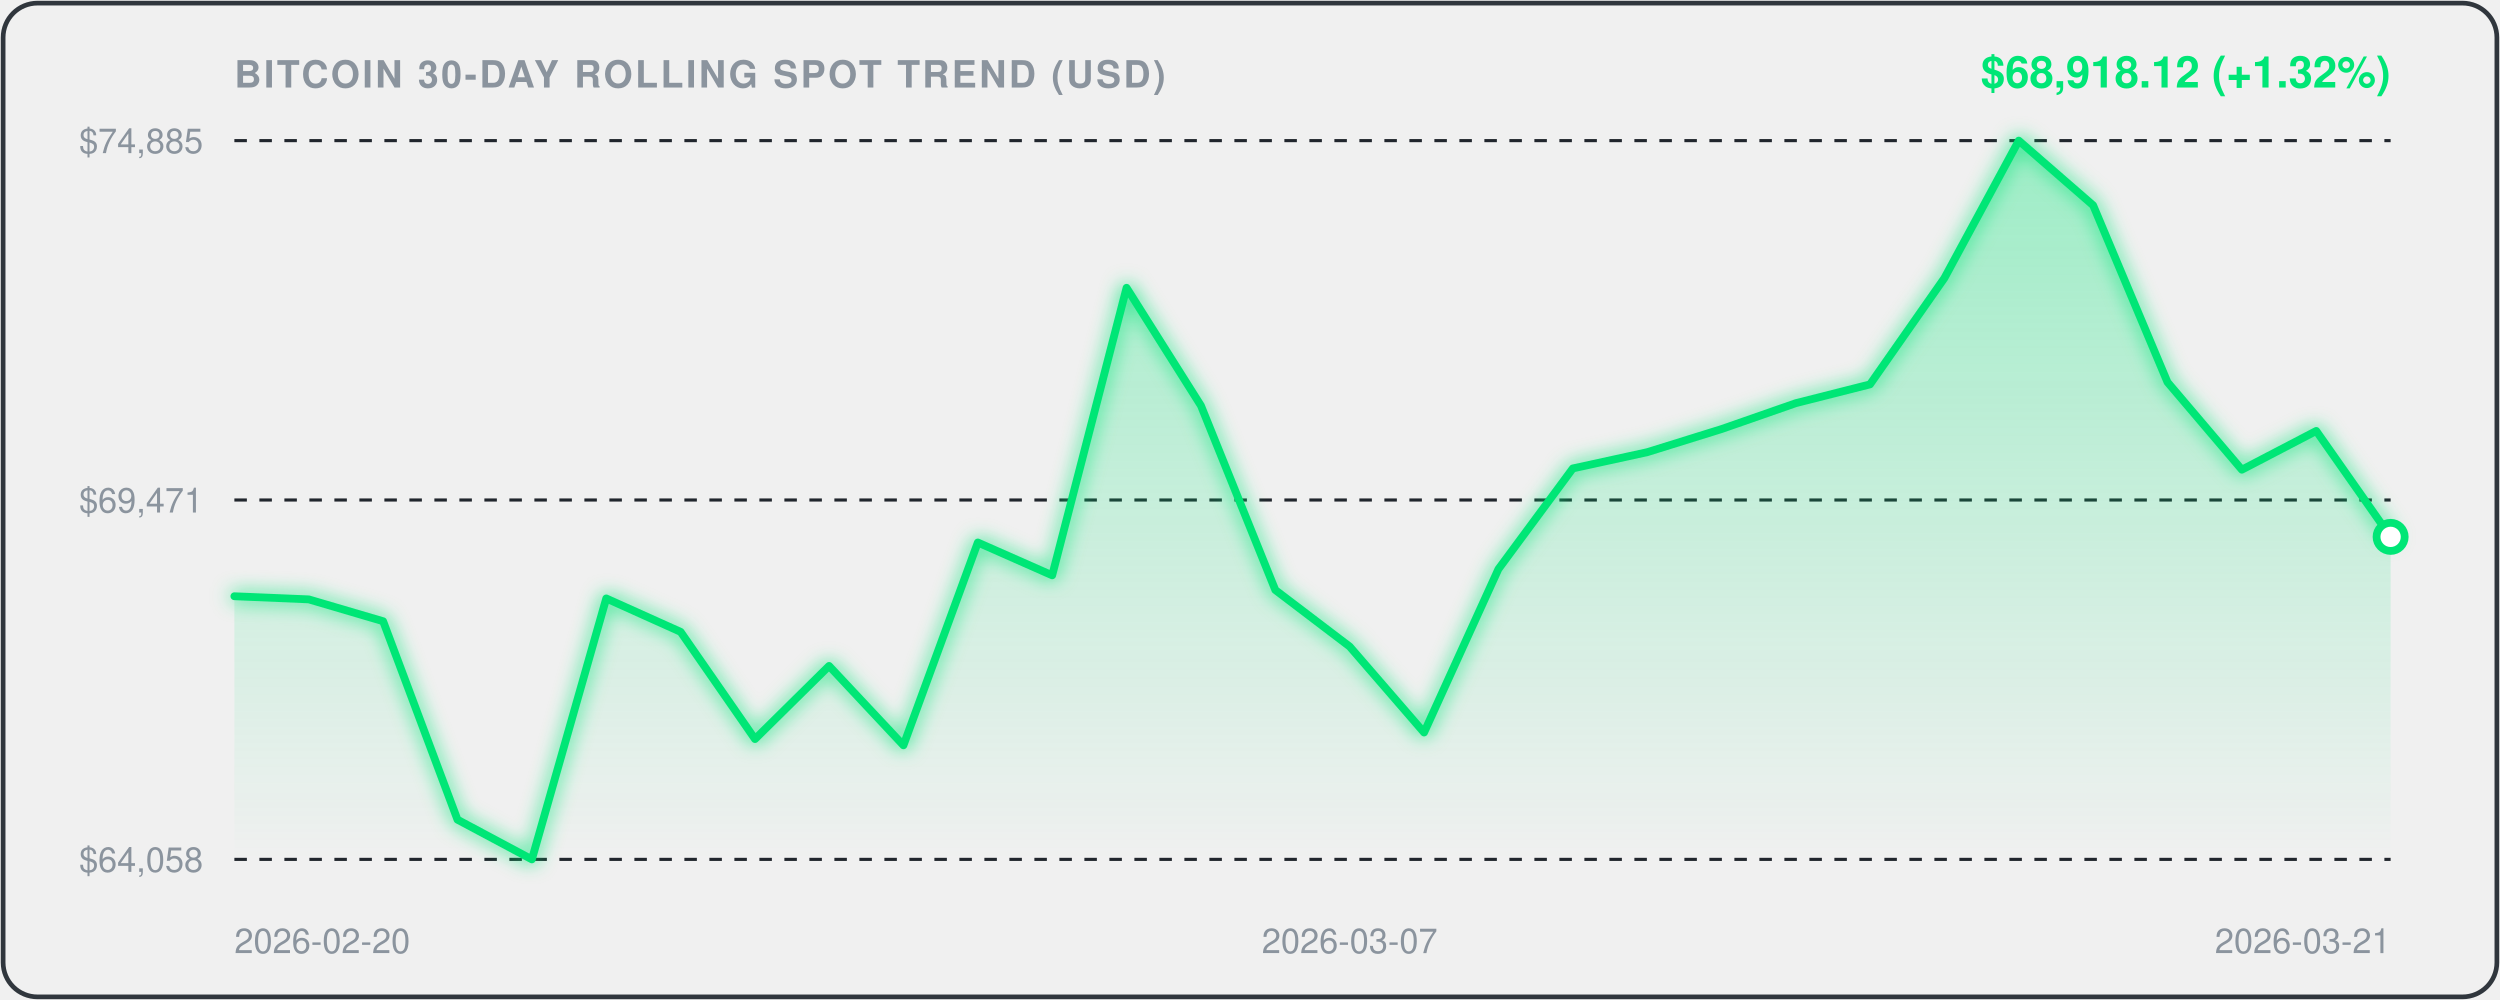
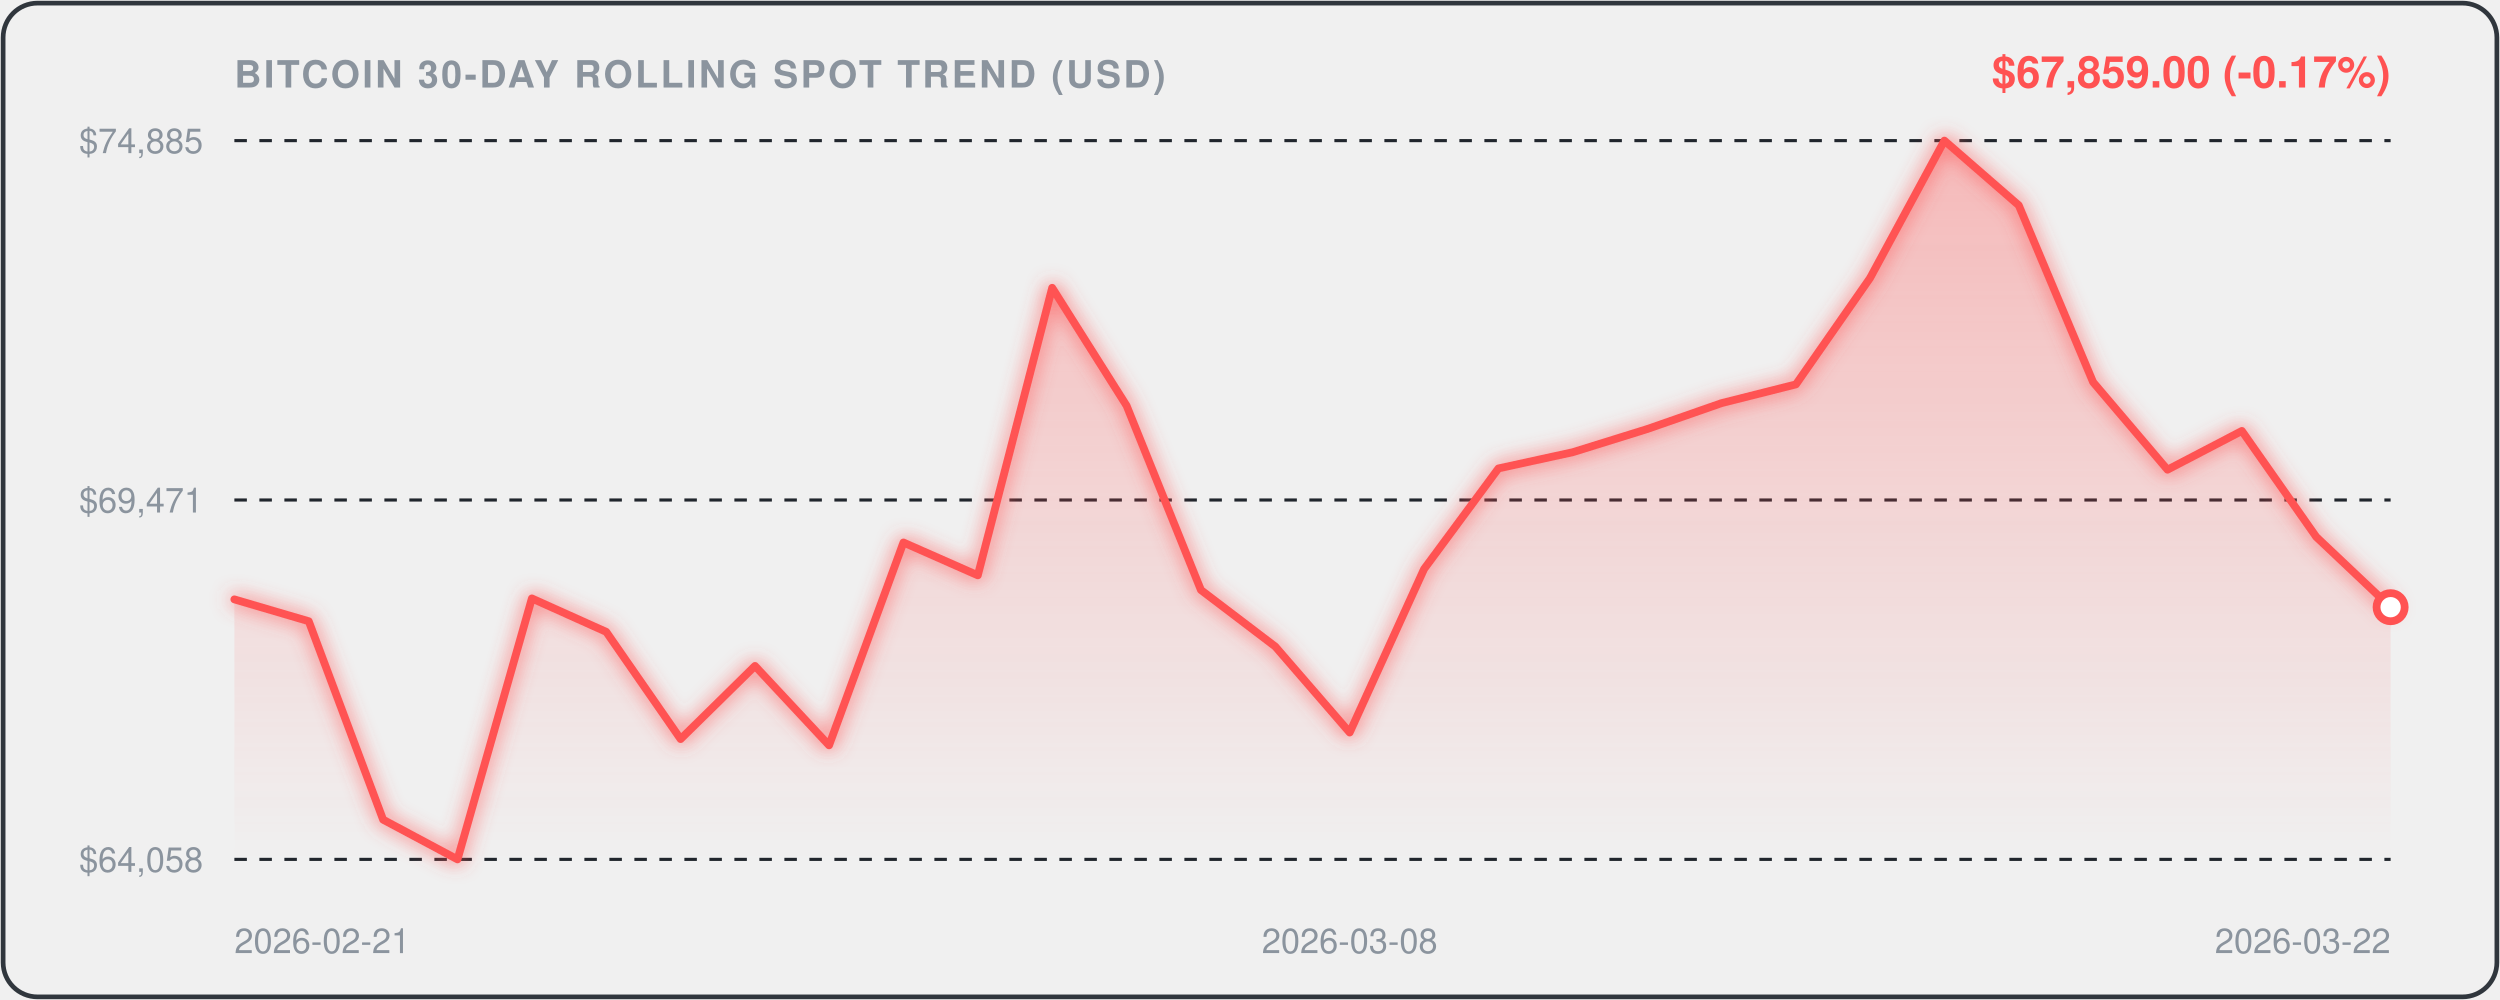
<svg xmlns="http://www.w3.org/2000/svg" viewBox="0 0 800 320" width="100%" height="100%" style="background:#0d1117;border-radius:12px;font-family:-apple-system,BlinkMacSystemFont,'Segoe UI',Helvetica,Arial,sans-serif;">
  <defs>
    <linearGradient id="areaGrad" x1="0" y1="0" x2="0" y2="1">
-       <stop offset="0%" stop-color="rgba(0, 230, 118, 0.35)" />
-       <stop offset="100%" stop-color="rgba(0, 230, 118, 0.0)" />
+       <stop offset="0%" stop-color="rgba(255, 82, 82, 0.35)" />
+       <stop offset="100%" stop-color="rgba(255, 82, 82, 0.0)" />
    </linearGradient>
    <filter id="glow" x="-20%" y="-20%" width="140%" height="140%">
      <feGaussianBlur stdDeviation="3" result="blur" />
      <feComposite in="SourceGraphic" in2="blur" operator="over" />
    </filter>
  </defs>
  <rect x="1" y="1" width="798" height="318" rx="11" fill="none" stroke="#30363d" stroke-width="1.5" />
  <text x="75" y="28" fill="#8b949e" font-size="12" font-weight="600" letter-spacing="0.8">BITCOIN 30-DAY ROLLING SPOT TREND (USD)</text>
-   <text x="765" y="28" text-anchor="end" fill="#00E676" font-size="14" font-weight="700">$68,918.12 (+1.32%)</text>
+   <text x="765" y="28" text-anchor="end" fill="#FF5252" font-size="14" font-weight="700">$67,859.00 (-0.17%)</text>
  <line x1="75" y1="45" x2="765" y2="45" stroke="#21262d" stroke-width="1" stroke-dasharray="4,4" />
  <text x="65" y="49" text-anchor="end" fill="#8b949e" font-size="11">$74,885</text>
  <line x1="75" y1="160.0" x2="765" y2="160.0" stroke="#21262d" stroke-width="1" stroke-dasharray="4,4" />
  <text x="65" y="164.0" text-anchor="end" fill="#8b949e" font-size="11">$69,471</text>
  <line x1="75" y1="275" x2="765" y2="275" stroke="#21262d" stroke-width="1" stroke-dasharray="4,4" />
  <text x="65" y="279" text-anchor="end" fill="#8b949e" font-size="11">$64,058</text>
-   <path d="M 75.0,190.8 L 98.8,191.8 L 122.6,198.8 L 146.4,262.3 L 170.2,275.0 L 194.0,191.5 L 217.8,202.2 L 241.6,236.5 L 265.3,213.1 L 289.1,238.5 L 312.9,173.6 L 336.7,184.1 L 360.5,92.1 L 384.3,129.8 L 408.1,188.8 L 431.9,206.9 L 455.7,234.4 L 479.5,182.1 L 503.3,149.9 L 527.1,144.7 L 550.9,137.3 L 574.7,129.0 L 598.4,123.0 L 622.2,89.0 L 646.0,45.0 L 669.8,65.7 L 693.6,122.3 L 717.4,150.3 L 741.2,137.9 L 765.0,171.8 L 765.0,275.0 L 75.0,275.0 Z" fill="url(#areaGrad)" />
-   <path d="M 75.0,190.8 L 98.8,191.8 L 122.6,198.8 L 146.4,262.3 L 170.2,275.0 L 194.0,191.5 L 217.8,202.2 L 241.6,236.5 L 265.3,213.1 L 289.1,238.5 L 312.9,173.6 L 336.7,184.1 L 360.5,92.1 L 384.3,129.8 L 408.1,188.8 L 431.9,206.9 L 455.7,234.4 L 479.5,182.1 L 503.3,149.9 L 527.1,144.7 L 550.9,137.3 L 574.7,129.0 L 598.4,123.0 L 622.2,89.0 L 646.0,45.0 L 669.8,65.7 L 693.6,122.3 L 717.4,150.3 L 741.2,137.9 L 765.0,171.8" fill="none" stroke="#00E676" stroke-width="2.5" stroke-linecap="round" stroke-linejoin="round" filter="url(#glow)" />
-   <circle cx="765.0" cy="171.8" r="4.5" fill="#ffffff" stroke="#00E676" stroke-width="2.5" />
-   <text x="75.0" y="305" fill="#8b949e" font-size="11" text-anchor="start">2026-02-20</text>
-   <text x="431.9" y="305" fill="#8b949e" font-size="11" text-anchor="middle">2026-03-07</text>
-   <text x="765.0" y="305" fill="#8b949e" font-size="11" text-anchor="end">2026-03-21</text>
+   <path d="M 75.0,191.8 L 98.8,198.8 L 122.6,262.3 L 146.4,275.0 L 170.2,191.5 L 194.0,202.2 L 217.8,236.5 L 241.6,213.1 L 265.3,238.5 L 289.1,173.6 L 312.9,184.1 L 336.7,92.1 L 360.5,129.8 L 384.3,188.8 L 408.1,206.9 L 431.9,234.4 L 455.7,182.1 L 479.5,149.9 L 503.3,144.7 L 527.1,137.3 L 550.9,129.0 L 574.7,123.0 L 598.4,89.0 L 622.2,45.0 L 646.0,65.7 L 669.8,122.3 L 693.6,150.3 L 717.4,137.9 L 741.2,171.8 L 765.0,194.3 L 765.0,275.0 L 75.0,275.0 Z" fill="url(#areaGrad)" />
+   <path d="M 75.0,191.8 L 98.8,198.8 L 122.6,262.3 L 146.4,275.0 L 170.2,191.5 L 194.0,202.2 L 217.8,236.5 L 241.6,213.1 L 265.3,238.5 L 289.1,173.6 L 312.9,184.1 L 336.7,92.1 L 360.5,129.8 L 384.3,188.8 L 408.1,206.9 L 431.9,234.4 L 455.7,182.1 L 479.5,149.9 L 503.3,144.7 L 527.1,137.3 L 550.9,129.0 L 574.7,123.0 L 598.4,89.0 L 622.2,45.0 L 646.0,65.7 L 669.8,122.3 L 693.6,150.3 L 717.4,137.9 L 741.2,171.8 L 765.0,194.3" fill="none" stroke="#FF5252" stroke-width="2.5" stroke-linecap="round" stroke-linejoin="round" filter="url(#glow)" />
+   <circle cx="765.0" cy="194.3" r="4.5" fill="#ffffff" stroke="#FF5252" stroke-width="2.5" />
+   <text x="75.0" y="305" fill="#8b949e" font-size="11" text-anchor="start">2026-02-21</text>
+   <text x="431.9" y="305" fill="#8b949e" font-size="11" text-anchor="middle">2026-03-08</text>
+   <text x="765.0" y="305" fill="#8b949e" font-size="11" text-anchor="end">2026-03-22</text>
</svg>
